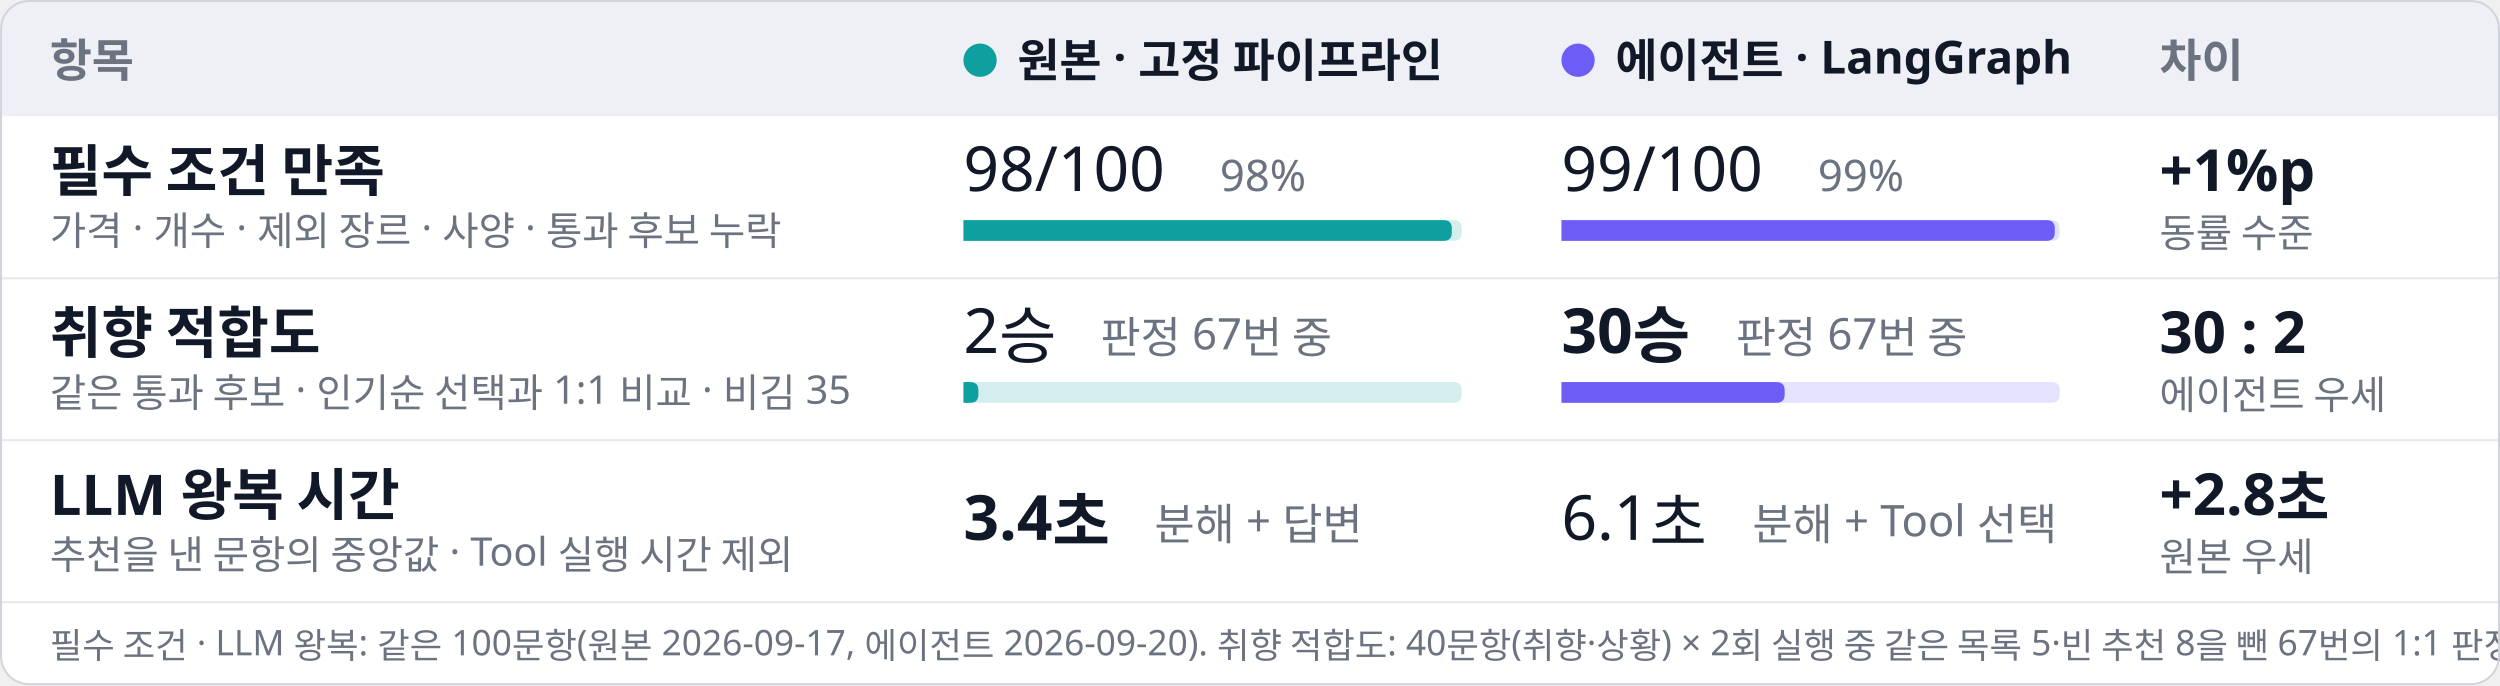
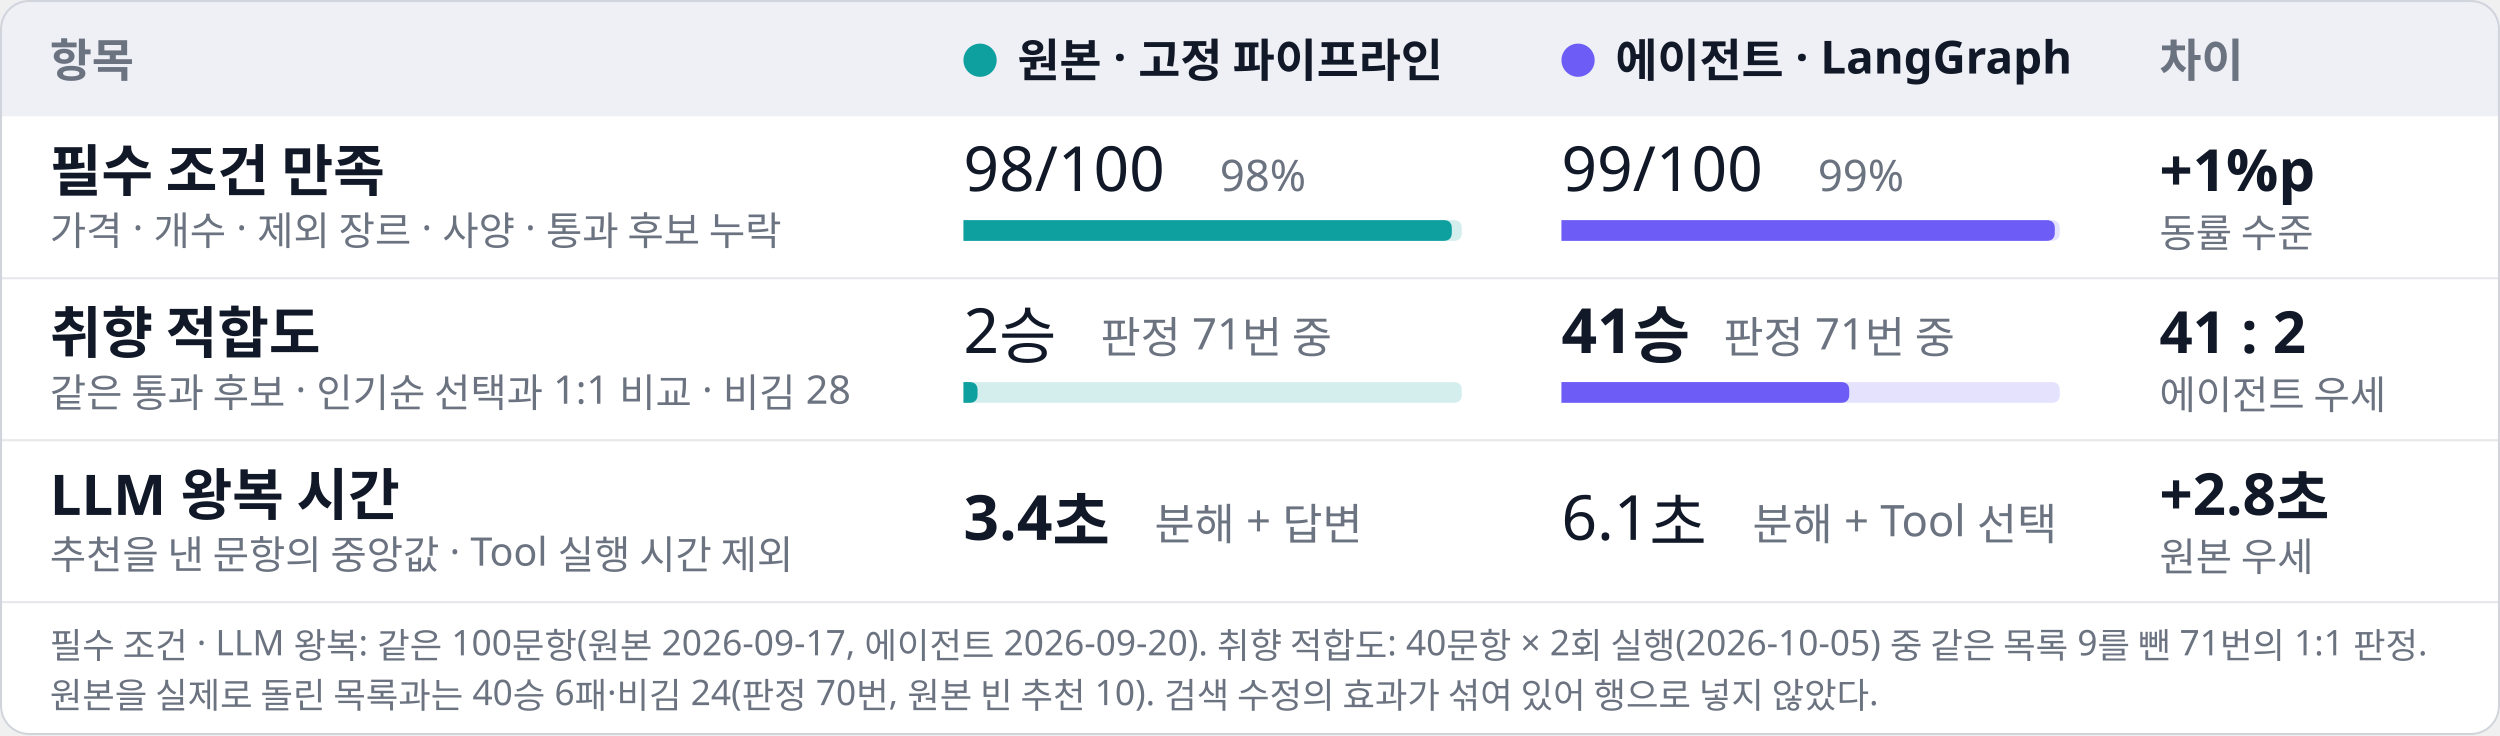
- <svg xmlns="http://www.w3.org/2000/svg" width="1204" height="330" viewBox="56 172 1204 330" font-family="Apple SD Gothic Neo, Pretendard, Noto Sans KR, sans-serif">
-   <rect x="56" y="172" width="1204" height="330" rx="14" fill="white" />
+ <svg xmlns="http://www.w3.org/2000/svg" width="1204" height="354" viewBox="56 172 1204 354" font-family="Apple SD Gothic Neo, Pretendard, Noto Sans KR, sans-serif">
+   <rect x="56" y="172" width="1204" height="354" rx="14" fill="white" />
  <path d="M56 228 V186 Q56 172 70 172 H1246 Q1260 172 1260 186 V228 Z" fill="#EEF0F6" />
  <text x="80" y="209" font-size="22" fill="#6B7280" font-weight="600" text-anchor="start">항목</text>
  <circle cx="528" cy="201" r="8" fill="#0E9F9F" />
  <text x="546" y="209" font-size="22" fill="#111827" font-weight="600" text-anchor="start">원본 · 고정 파이프라인</text>
  <circle cx="816" cy="201" r="8" fill="#6D5DF6" />
  <text x="834" y="209" font-size="22" fill="#111827" font-weight="600" text-anchor="start">에이전트 · LangGraph</text>
  <text x="1096" y="209" font-size="22" fill="#6B7280" font-weight="600" text-anchor="start">차이</text>
  <text x="80" y="264" font-size="27" fill="#111827" font-weight="600" text-anchor="start">필수 조건 만족</text>
  <text x="80" y="290" font-size="19" fill="#6B7280" font-weight="400" text-anchor="start">가격 · 개수 · 제외 장르 · 사양 · 통과 후보 누락</text>
  <text x="520" y="264" font-size="30" fill="#111827" font-weight="500" text-anchor="start">98/100</text>
  <text x="643.5" y="264" font-size="21" fill="#6B7280" font-weight="400" text-anchor="start">98%</text>
  <path d="M520 278 H756 Q760 278 760 282 V284 Q760 288 756 288 H520 Z" fill="#D4EEEE" />
  <path d="M520 278 H751.2 Q755.2 278 755.2 282 V284 Q755.2 288 751.2 288 H520 Z" fill="#0E9F9F" />
  <text x="808" y="264" font-size="30" fill="#111827" font-weight="500" text-anchor="start">99/100</text>
  <text x="931.5" y="264" font-size="21" fill="#6B7280" font-weight="400" text-anchor="start">99%</text>
  <path d="M808 278 H1044 Q1048 278 1048 282 V284 Q1048 288 1044 288 H808 Z" fill="#E5E2FD" />
  <path d="M808 278 H1041.6 Q1045.6 278 1045.6 282 V284 Q1045.6 288 1041.6 288 H808 Z" fill="#6D5DF6" />
  <text x="1096" y="264" font-size="28" fill="#111827" font-weight="700" text-anchor="start">+1%p</text>
  <text x="1096" y="291" font-size="19" fill="#6B7280" font-weight="400" text-anchor="start">동률 수준</text>
  <line x1="56" y1="306" x2="1260" y2="306" stroke="#E5E7EB" />
  <text x="80" y="342" font-size="27" fill="#111827" font-weight="600" text-anchor="start">취향 적합도</text>
-   <text x="80" y="368" font-size="19" fill="#6B7280" font-weight="400" text-anchor="start">같은 통과 후보 · 인기순 선택과 1:1 비교 · 비김 35</text>
+   <text x="80" y="368" font-size="19" fill="#6B7280" font-weight="400" text-anchor="start">같은 통과 후보 · 인기순 선택과 1:1 비교 · 비김 28</text>
  <text x="520" y="342" font-size="30" fill="#111827" font-weight="500" text-anchor="start">2승</text>
-   <text x="586" y="342" font-size="21" fill="#6B7280" font-weight="400" text-anchor="start">판정 67번 중</text>
+   <text x="586" y="342" font-size="21" fill="#6B7280" font-weight="400" text-anchor="start">판정 71번 중</text>
  <path d="M520 356 H756 Q760 356 760 360 V362 Q760 366 756 366 H520 Z" fill="#D4EEEE" />
-   <path d="M520 356 H523.2 Q527.2 356 527.2 360 V362 Q527.2 366 523.2 366 H520 Z" fill="#0E9F9F" />
-   <text x="808" y="342" font-size="30" fill="#111827" font-weight="700" text-anchor="start">30승</text>
-   <text x="892" y="342" font-size="21" fill="#6B7280" font-weight="400" text-anchor="start">판정 67번 중</text>
+   <path d="M520 356 H522.8 Q526.8 356 526.8 360 V362 Q526.8 366 522.8 366 H520 Z" fill="#0E9F9F" />
+   <text x="808" y="342" font-size="30" fill="#111827" font-weight="700" text-anchor="start">41승</text>
+   <text x="886" y="342" font-size="21" fill="#6B7280" font-weight="400" text-anchor="start">판정 71번 중</text>
  <path d="M808 356 H1044 Q1048 356 1048 360 V362 Q1048 366 1044 366 H808 Z" fill="#E5E2FD" />
-   <path d="M808 356 H911.5 Q915.5 356 915.5 360 V362 Q915.5 366 911.5 366 H808 Z" fill="#6D5DF6" />
-   <text x="1096" y="342" font-size="28" fill="#111827" font-weight="700" text-anchor="start">30 : 2</text>
+   <path d="M808 356 H942.6 Q946.6 356 946.6 360 V362 Q946.6 366 942.6 366 H808 Z" fill="#6D5DF6" />
+   <text x="1096" y="342" font-size="28" fill="#111827" font-weight="700" text-anchor="start">41 : 2</text>
  <text x="1096" y="369" font-size="19" fill="#6B7280" font-weight="400" text-anchor="start">에이전트 우세</text>
  <line x1="56" y1="384" x2="1260" y2="384" stroke="#E5E7EB" />
  <text x="80" y="420" font-size="27" fill="#111827" font-weight="600" text-anchor="start">LLM 왕복 시간</text>
  <text x="80" y="446" font-size="19" fill="#6B7280" font-weight="400" text-anchor="start">추천을 낸 문항의 중앙값 · Tool 실행 시간 제외</text>
  <text x="520" y="432" font-size="30" fill="#111827" font-weight="700" text-anchor="start">3.4초</text>
  <text x="612" y="432" font-size="21" fill="#6B7280" font-weight="400" text-anchor="start">분해 + 답변</text>
  <text x="808" y="432" font-size="30" fill="#111827" font-weight="500" text-anchor="start">6.1초</text>
  <text x="900" y="432" font-size="21" fill="#6B7280" font-weight="400" text-anchor="start">분해 + Tool 선택</text>
  <text x="1096" y="420" font-size="28" fill="#111827" font-weight="700" text-anchor="start">+2.8초</text>
  <text x="1096" y="447" font-size="19" fill="#6B7280" font-weight="400" text-anchor="start">원본 우세</text>
  <line x1="56" y1="462" x2="1260" y2="462" stroke="#E5E7EB" />
-   <text x="80" y="489" font-size="17" fill="#6B7280" font-weight="400" text-anchor="start">필수 조건 · LLM 왕복: 같은 100문항(원본 2026-09-17, 에이전트 2026-09-20). 취향 적합도: 40문항(취향·상황) × 2회 실행 중 같은 목록 5·빈 추천 8을 뺀 67번의 1:1 판정.</text>
-   <rect x="56.5" y="172.5" width="1203" height="329" rx="13.5" fill="none" stroke="#D1D5DB" />
+   <text x="80" y="489" font-size="17" fill="#6B7280" font-weight="400" text-anchor="start">필수 조건 · LLM 왕복: 같은 100문항(원본 2026-09-17, 에이전트 2026-09-20). 취향 적합도: 40문항 × 2회 실행(2026-10-05) 중 같은 목록 9를 뺀 71번의 1:1 판정.</text>
+   <text x="80" y="513" font-size="17" fill="#6B7280" font-weight="400" text-anchor="start">원본을 실제로 돌린 목록과는 40승 6패·비김 24(판정 70번, 원본 빈 추천 10). 검색 수정의 효과가 섞여 있어 행으로 넣지 않았다.</text>
+   <rect x="56.5" y="172.5" width="1203" height="353" rx="13.5" fill="none" stroke="#D1D5DB" />
</svg>
